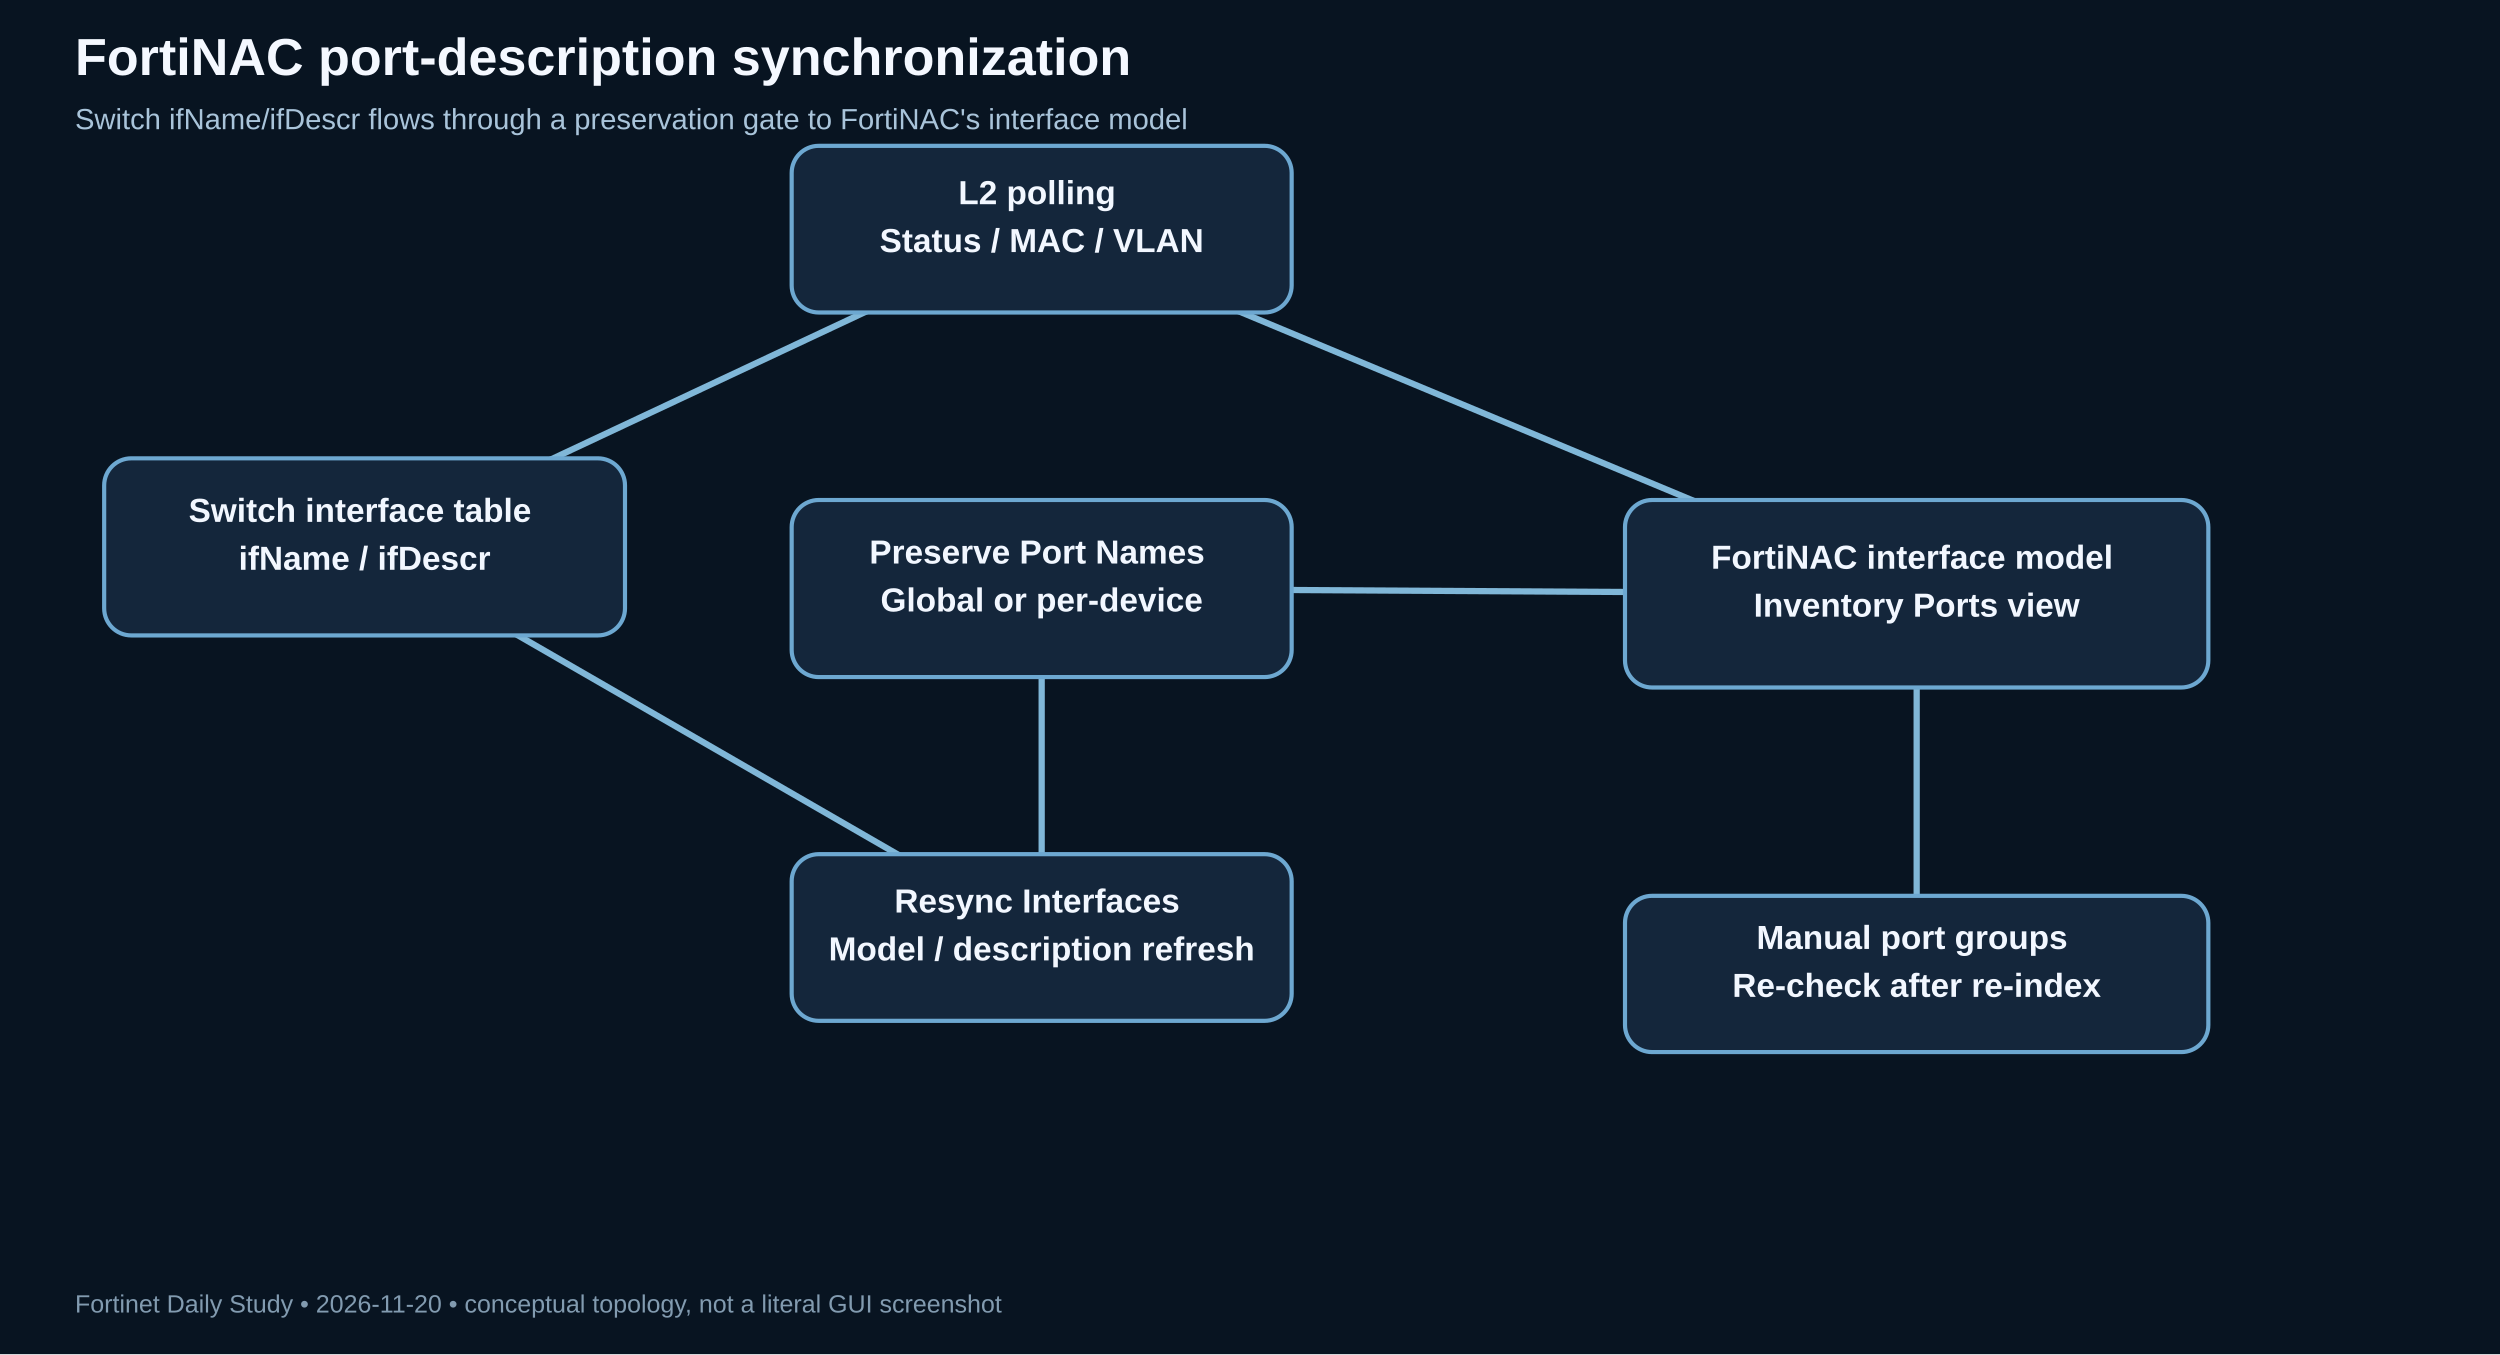
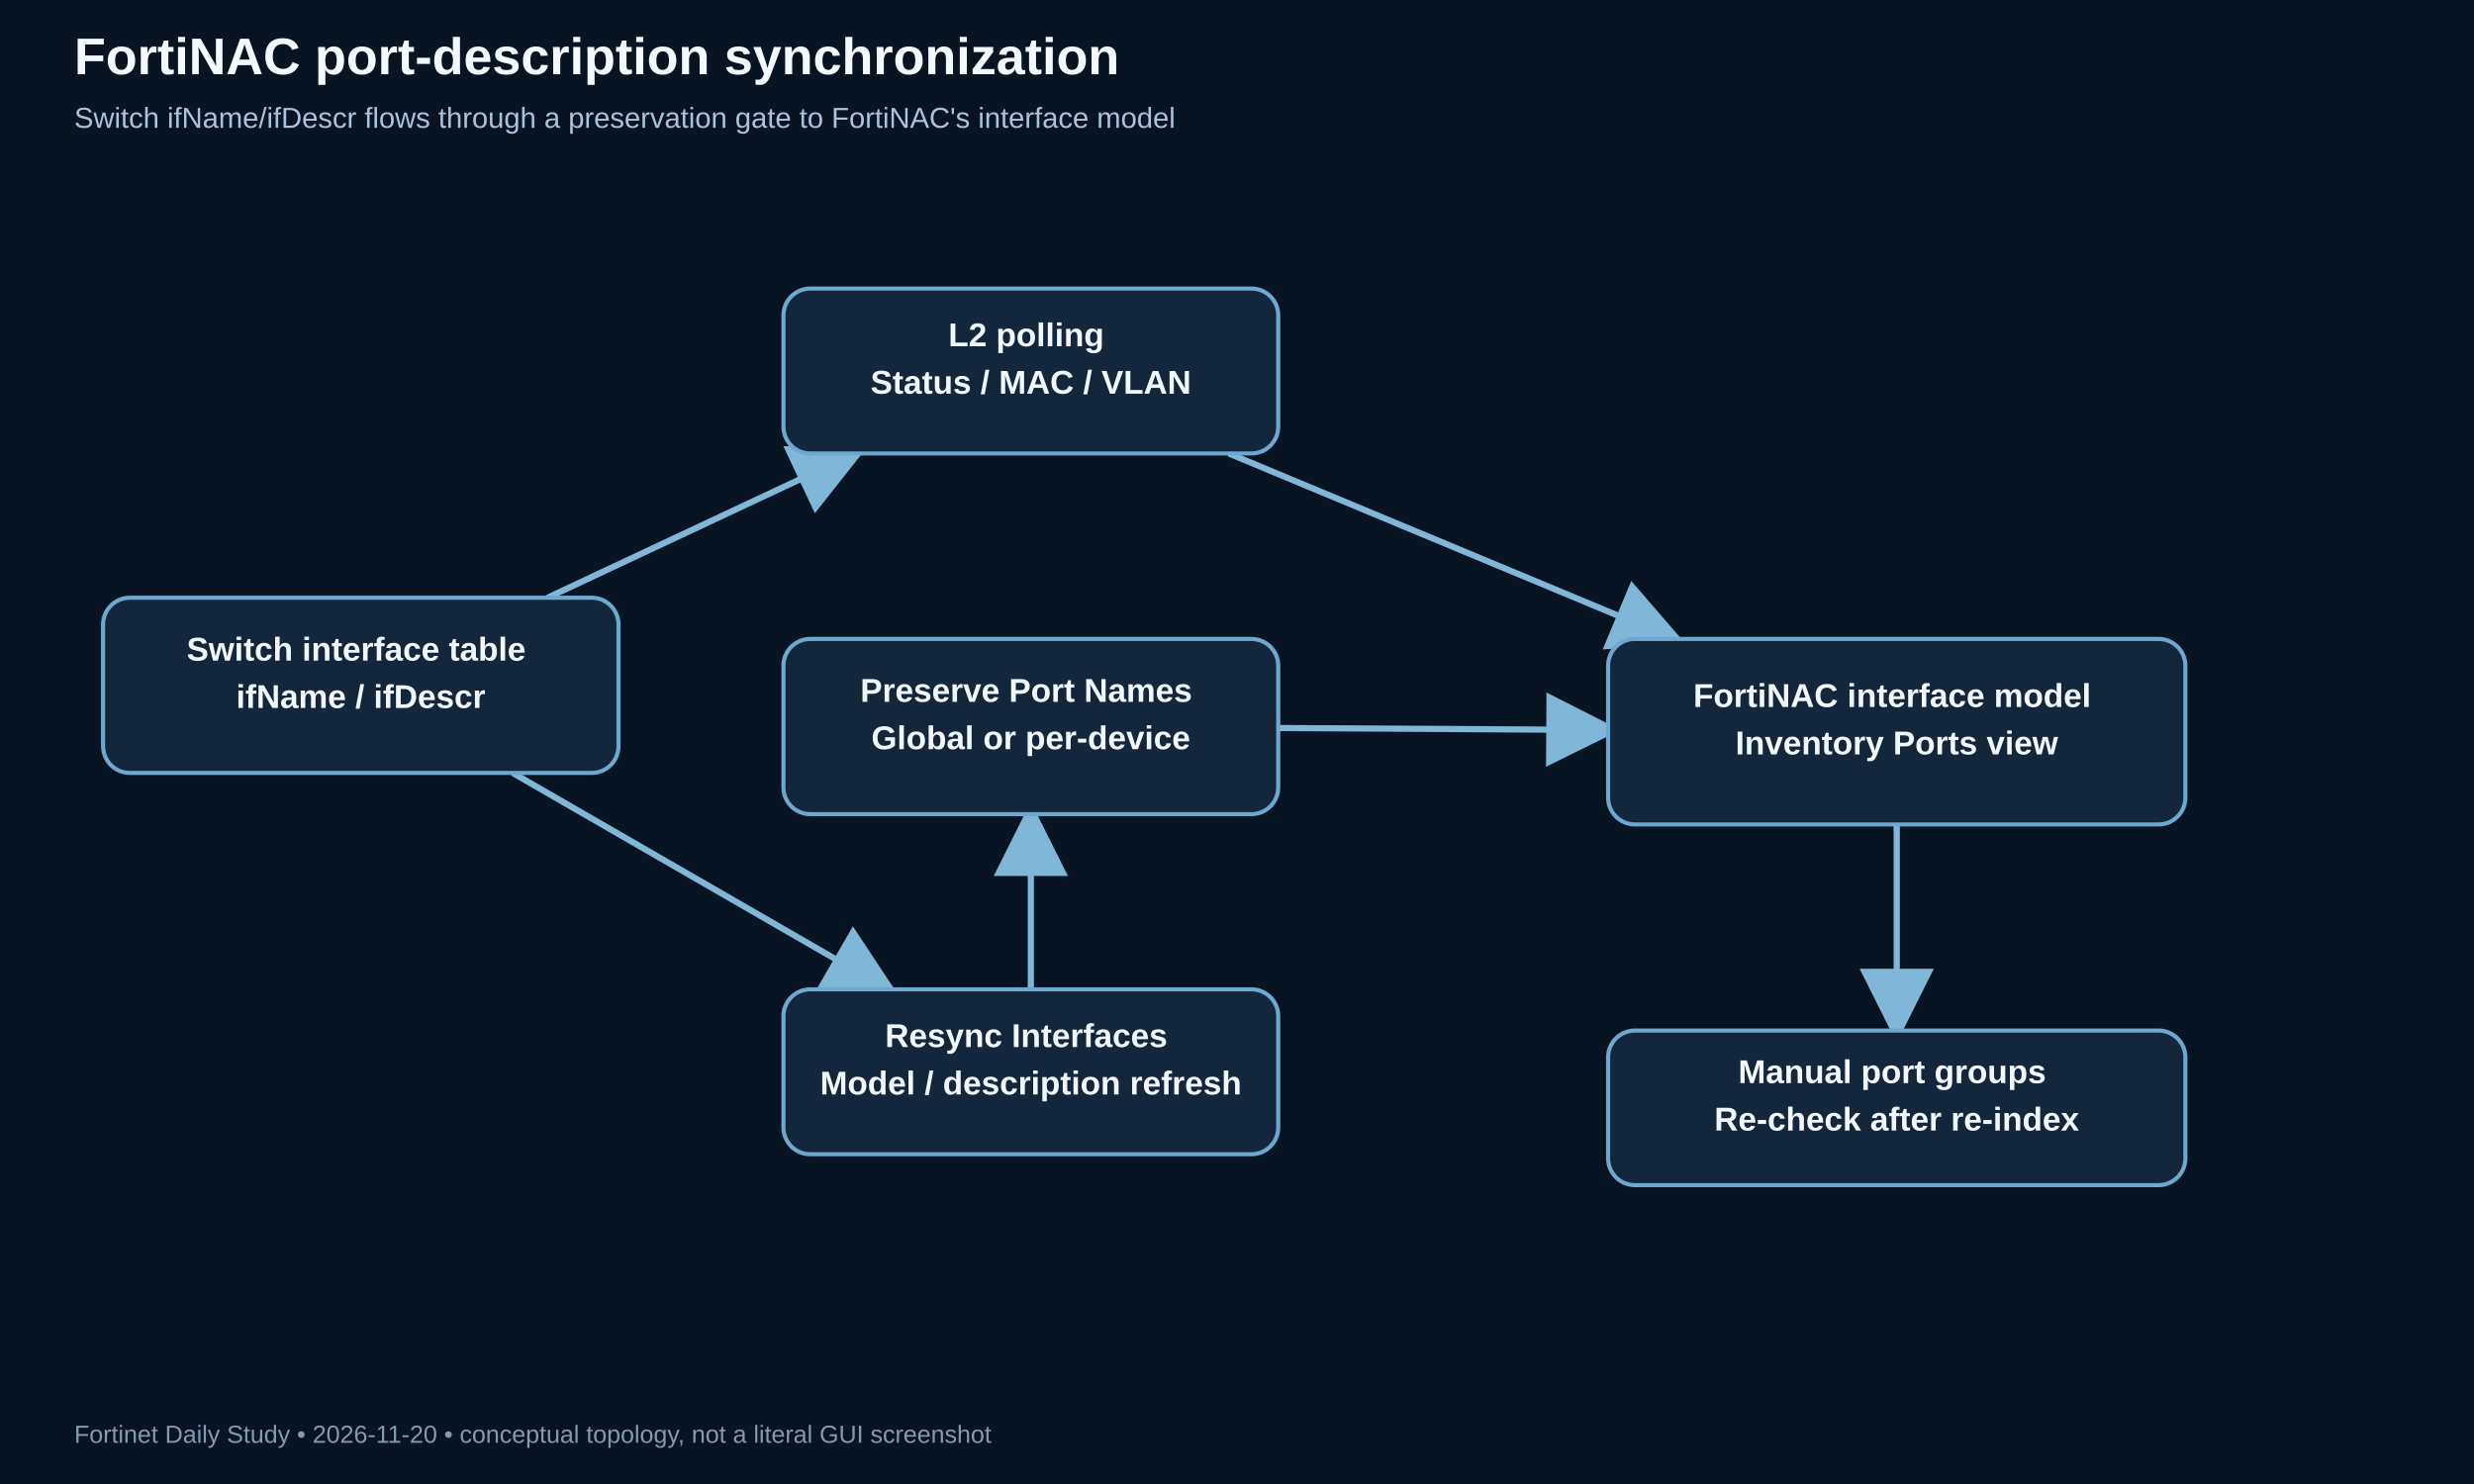
- <svg xmlns="http://www.w3.org/2000/svg" width="1200" height="650" viewBox="0 0 1200 650">
+ <svg xmlns="http://www.w3.org/2000/svg" width="1200" height="720" viewBox="0 0 1200 720">
  <defs>
    <marker id="arr" markerWidth="12" markerHeight="12" refX="10" refY="6" orient="auto">
      <path d="M0,0 L12,6 L0,12 z" fill="#80b7d8" />
    </marker>
  </defs>
-   <rect width="1200" height="650" fill="#081421" />
+   <rect width="1200" height="720" fill="#081421" />
  <text x="36" y="36" fill="#f4f8ff" font-family="Arial,sans-serif" font-size="25" font-weight="700">FortiNAC port-description synchronization</text>
  <text x="36" y="62" fill="#a9c4da" font-family="Arial,sans-serif" font-size="14">Switch ifName/ifDescr flows through a preservation gate to FortiNAC's interface model</text>
-   <path d="M 175 262.5 L 500 110" fill="none" stroke="#80b7d8" stroke-width="3" marker-end="url(#arr)" />
-   <path d="M 175 262.5 L 500 450" fill="none" stroke="#80b7d8" stroke-width="3" marker-end="url(#arr)" />
-   <path d="M 500 110 L 920 285" fill="none" stroke="#80b7d8" stroke-width="3" marker-end="url(#arr)" />
-   <path d="M 500 450 L 500 282.5" fill="none" stroke="#80b7d8" stroke-width="3" marker-end="url(#arr)" />
-   <path d="M 500 282.5 L 920 285" fill="none" stroke="#80b7d8" stroke-width="3" marker-end="url(#arr)" />
-   <path d="M 920 285 L 920 467.5" fill="none" stroke="#80b7d8" stroke-width="3" marker-end="url(#arr)" />
+   <path d="M 265.574 290 L 414.754 220" fill="none" stroke="#80b7d8" stroke-width="3" marker-end="url(#arr)" />
+   <path d="M 248.667 375 L 430.667 480" fill="none" stroke="#80b7d8" stroke-width="3" marker-end="url(#arr)" />
+   <path d="M 596 220 L 812 310" fill="none" stroke="#80b7d8" stroke-width="3" marker-end="url(#arr)" />
+   <path d="M 500 480 L 500 395" fill="none" stroke="#80b7d8" stroke-width="3" marker-end="url(#arr)" />
+   <path d="M 620 353.214 L 780 354.167" fill="none" stroke="#80b7d8" stroke-width="3" marker-end="url(#arr)" />
+   <path d="M 920 400 L 920 500" fill="none" stroke="#80b7d8" stroke-width="3" marker-end="url(#arr)" />
  <g>
-     <rect x="50" y="220" width="250" height="85" rx="13" fill="#14263b" stroke="#6da8d1" stroke-width="2" />
-     <text x="175" y="250.5" text-anchor="middle" fill="#f2f7ff" font-family="Arial,sans-serif" font-size="16" font-weight="700">
+     <rect x="50" y="290" width="250" height="85" rx="13" fill="#14263b" stroke="#6da8d1" stroke-width="2" />
+     <text x="175" y="320.5" text-anchor="middle" fill="#f2f7ff" font-family="Arial,sans-serif" font-size="16" font-weight="700">
      <tspan x="175" dy="0">Switch interface table</tspan>
      <tspan x="175" dy="23">ifName / ifDescr</tspan>
    </text>
  </g>
  <g>
-     <rect x="380" y="70" width="240" height="80" rx="13" fill="#14263b" stroke="#6da8d1" stroke-width="2" />
-     <text x="500" y="98" text-anchor="middle" fill="#f2f7ff" font-family="Arial,sans-serif" font-size="16" font-weight="700">
+     <rect x="380" y="140" width="240" height="80" rx="13" fill="#14263b" stroke="#6da8d1" stroke-width="2" />
+     <text x="500" y="168" text-anchor="middle" fill="#f2f7ff" font-family="Arial,sans-serif" font-size="16" font-weight="700">
      <tspan x="500" dy="0">L2 polling</tspan>
      <tspan x="500" dy="23">Status / MAC / VLAN</tspan>
    </text>
  </g>
  <g>
-     <rect x="380" y="240" width="240" height="85" rx="13" fill="#14263b" stroke="#6da8d1" stroke-width="2" />
-     <text x="500" y="270.5" text-anchor="middle" fill="#f2f7ff" font-family="Arial,sans-serif" font-size="16" font-weight="700">
+     <rect x="380" y="310" width="240" height="85" rx="13" fill="#14263b" stroke="#6da8d1" stroke-width="2" />
+     <text x="500" y="340.5" text-anchor="middle" fill="#f2f7ff" font-family="Arial,sans-serif" font-size="16" font-weight="700">
      <tspan x="500" dy="0">Preserve Port Names</tspan>
      <tspan x="500" dy="23">Global or per-device</tspan>
    </text>
  </g>
  <g>
-     <rect x="380" y="410" width="240" height="80" rx="13" fill="#14263b" stroke="#6da8d1" stroke-width="2" />
-     <text x="500" y="438" text-anchor="middle" fill="#f2f7ff" font-family="Arial,sans-serif" font-size="16" font-weight="700">
+     <rect x="380" y="480" width="240" height="80" rx="13" fill="#14263b" stroke="#6da8d1" stroke-width="2" />
+     <text x="500" y="508" text-anchor="middle" fill="#f2f7ff" font-family="Arial,sans-serif" font-size="16" font-weight="700">
      <tspan x="500" dy="0">Resync Interfaces</tspan>
      <tspan x="500" dy="23">Model / description refresh</tspan>
    </text>
  </g>
  <g>
-     <rect x="780" y="240" width="280" height="90" rx="13" fill="#14263b" stroke="#6da8d1" stroke-width="2" />
-     <text x="920" y="273" text-anchor="middle" fill="#f2f7ff" font-family="Arial,sans-serif" font-size="16" font-weight="700">
+     <rect x="780" y="310" width="280" height="90" rx="13" fill="#14263b" stroke="#6da8d1" stroke-width="2" />
+     <text x="920" y="343" text-anchor="middle" fill="#f2f7ff" font-family="Arial,sans-serif" font-size="16" font-weight="700">
      <tspan x="920" dy="0">FortiNAC interface model</tspan>
      <tspan x="920" dy="23">Inventory Ports view</tspan>
    </text>
  </g>
  <g>
-     <rect x="780" y="430" width="280" height="75" rx="13" fill="#14263b" stroke="#6da8d1" stroke-width="2" />
-     <text x="920" y="455.5" text-anchor="middle" fill="#f2f7ff" font-family="Arial,sans-serif" font-size="16" font-weight="700">
+     <rect x="780" y="500" width="280" height="75" rx="13" fill="#14263b" stroke="#6da8d1" stroke-width="2" />
+     <text x="920" y="525.5" text-anchor="middle" fill="#f2f7ff" font-family="Arial,sans-serif" font-size="16" font-weight="700">
      <tspan x="920" dy="0">Manual port groups</tspan>
      <tspan x="920" dy="23">Re-check after re-index</tspan>
    </text>
  </g>
-   <text x="36" y="630" fill="#829bb0" font-family="Arial,sans-serif" font-size="12">Fortinet Daily Study • 2026-11-20 • conceptual topology, not a literal GUI screenshot</text>
+   <text x="36" y="700" fill="#829bb0" font-family="Arial,sans-serif" font-size="12">Fortinet Daily Study • 2026-11-20 • conceptual topology, not a literal GUI screenshot</text>
</svg>
